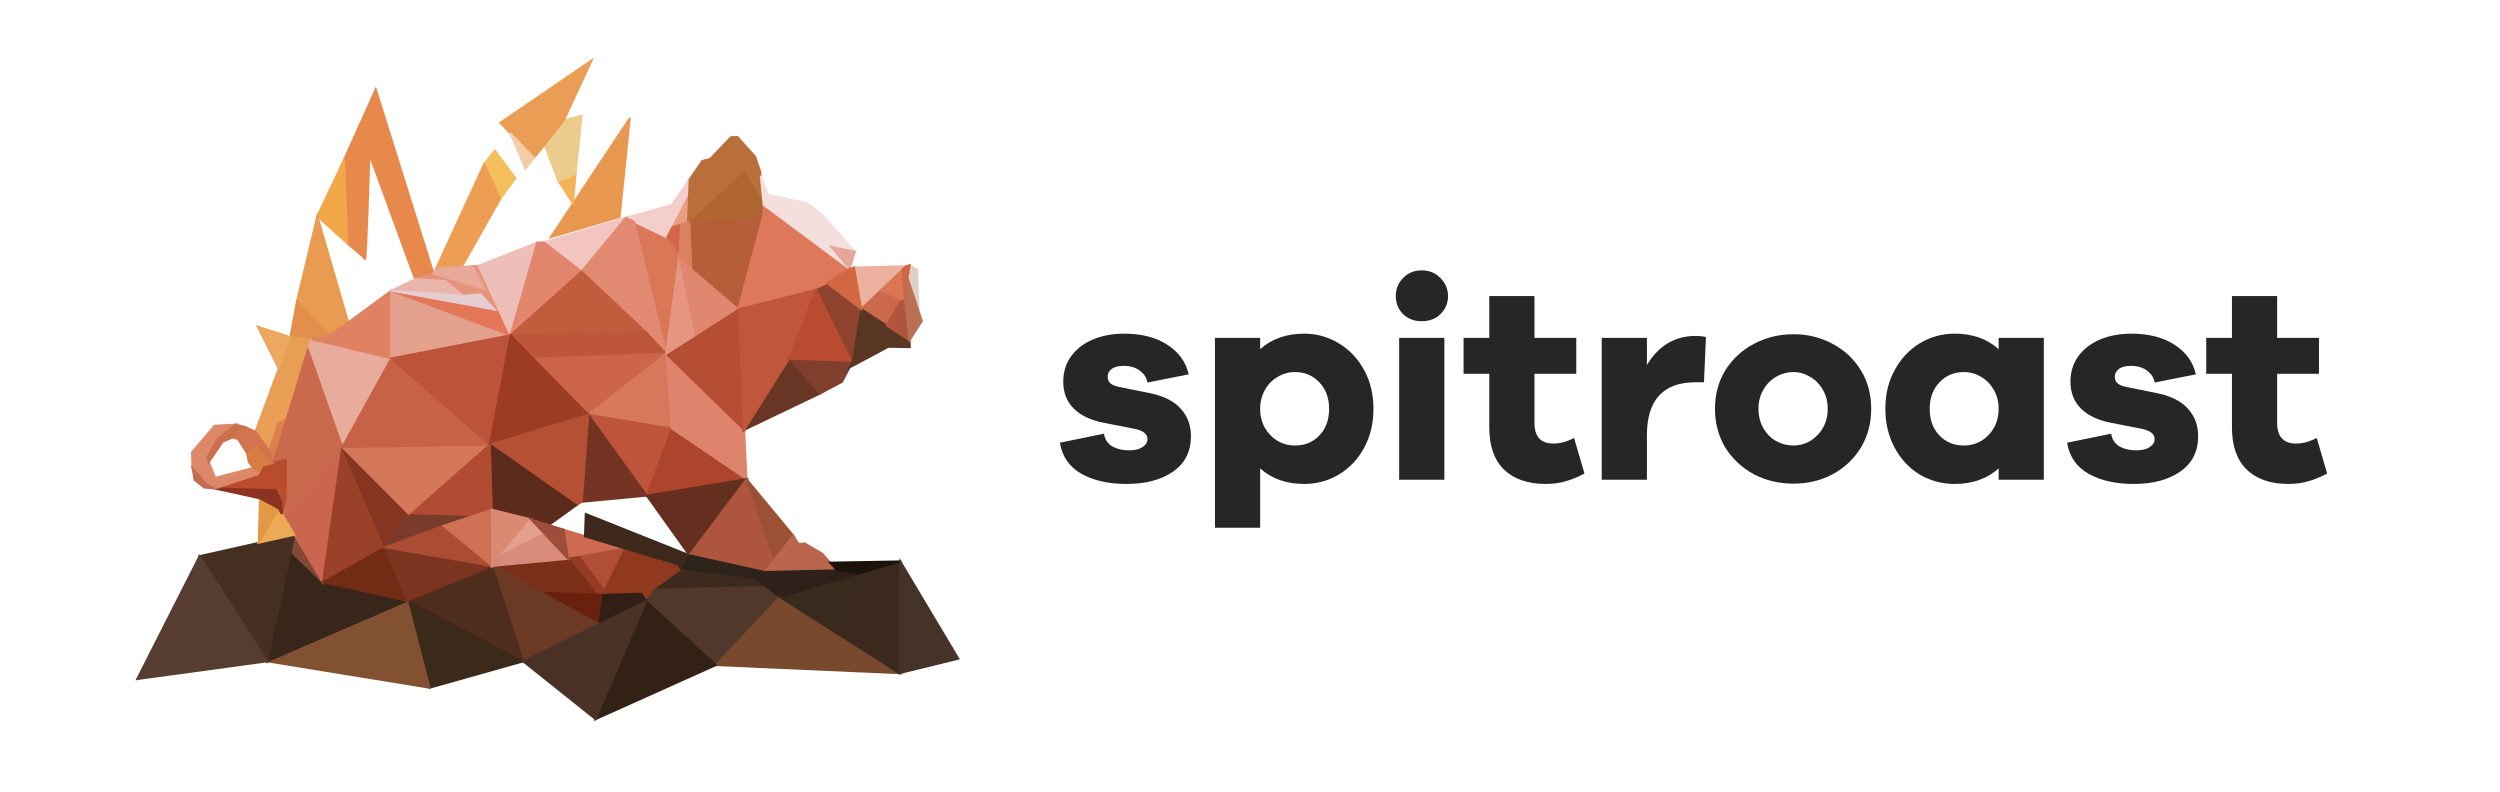
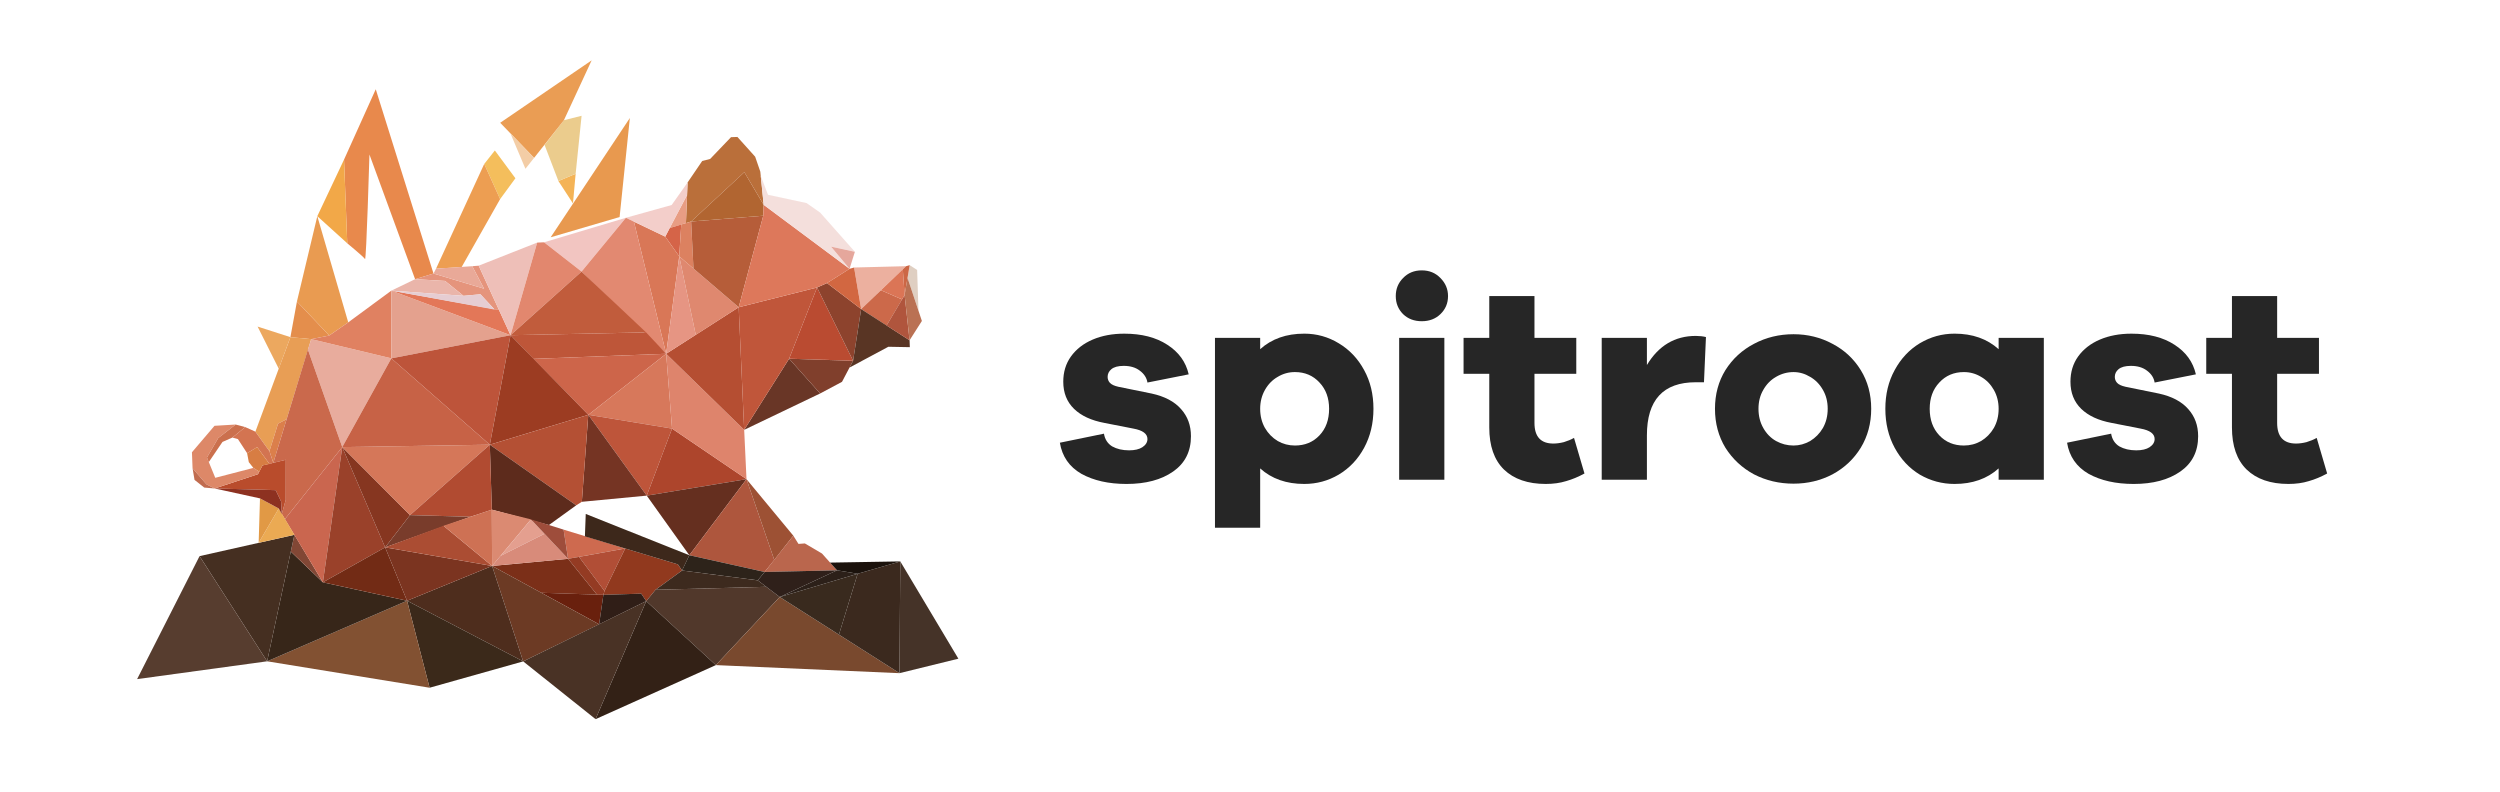
<svg xmlns="http://www.w3.org/2000/svg" id="SPITROAST" width="1280mm" height="405mm" version="1.1" viewBox="0 0 1280 405">
  <g id="traced-polygons">
-     <path d="m288.56 271.17 31.539 9.651-29.26 5.293z" fill="#ce6a4f" stroke="#ce6a4f" />
-     <path d="m320.1 280.82-10.613 21.76-13.04-17.467z" fill="#b14e36" stroke="#b14e36" />
-     <path d="m320.1 280.82 26.971 8.141 2.128 3.142-13.594 9.876-4.746 5.805-2.537-3.83-19.388 0.619 0.553-1.994z" fill="#91391e" stroke="#91391e" />
-     <path d="m309.49 302.58-0.553 1.994-3.283-0.11-14.81-18.351 5.607-1z" fill="#943b23" stroke="#943b23" />
-     <path d="m290.84 286.11-38.896 3.657 25.168 13.729 28.538 0.965z" fill="#7b2f18" stroke="#7b2f18" />
-     <path d="m277.12 303.49 28.538 0.965 3.283 0.11-2.194 15.08z" fill="#69200d" stroke="#69200d" />
-     <path d="m306.74 319.65 2.194-15.08 19.388-0.619 2.537 3.83z" fill="#301e17" stroke="#301e17" />
-     <path d="m267.86 338.63 38.879-18.984-54.795-29.884z" fill="#6c3a24" stroke="#6c3a24" />
-     <path d="m267.86 338.63-59.449-31.057 43.533-17.811z" fill="#4e2d1d" stroke="#4e2d1d" />
-     <path d="m267.86 338.63-47.908 13.488-11.541-44.545z" fill="#3b291a" stroke="#3b291a" />
-     <path d="m219.96 352.12-11.541-44.545-71.645 31.018z" fill="#825132" stroke="#825132" />
-     <path d="m208.41 307.58-71.645 31.018 12.121-56.212 16.432 15.766z" fill="#372619" stroke="#372619" />
-     <path d="m165.32 298.15-14.583-24.338-1.85 8.572z" fill="#824735" stroke="#824735" />
-     <path d="m136.77 338.6 13.971-64.785-48.566 10.923z" fill="#452f21" stroke="#452f21" />
-     <path d="m351.21 114.21 0.826-20.772 7.49-11.012 4.074-1.052 10.675-11.142 3.28-0.116 9.089 10.119 2.637 7.666 1.712 16.972-9.89-16.712-27.24 25.247z" fill="#ba6f3a" stroke="#ba6f3a" />
-     <path d="m342.86 116.76 8.349-2.549 0.567-14.359z" fill="#e89d84" stroke="#e89d84" />
-     <path d="m340.61 121.16 7.159 10.095 1.024-16.316-5.934 1.82z" fill="#d56448" stroke="#d56448" />
-     <path d="m324.58 113.5 16.03 7.665 7.159 10.095-6.696 49.869z" fill="#d97757" stroke="#d97757" />
-     <path d="m320.46 111.5 20.155 9.662 11.164-21.309 0.259-6.413-8.153 11.523z" fill="#f3ceca" stroke="#f3ceca" />
-     <path d="m297.75 139.04 22.706-27.537-41.921 12.557z" fill="#f2c5c1" stroke="#f2c5c1" />
-     <path d="m341.08 181.13-16.493-67.629-4.125-1.998-22.706 27.537z" fill="#e28971" stroke="#e28971" />
-     <path d="m470.26 159.1-0.685-20.875-3.824-2.466-1.105 6.505z" fill="#dfcfc2" stroke="#dfcfc2" />
-     <path d="m281.94 121.49 40.546-61.075-5.246 50.704z" fill="#e8994f" stroke="#e8994f" />
-     <path d="m293.36 104.16 1.37-15.185-8.828 3.712z" fill="#f4b356" stroke="#f4b356" />
-     <path d="m294.73 88.971 3.044-29.689-9.052 2.256-9.896 12.688 7.075 18.456z" fill="#ebcc8d" stroke="#ebcc8d" />
-     <path d="m256.1 62.862 17.35 17.982 15.277-19.306 14.202-30.643z" fill="#ea9d54" stroke="#ea9d54" />
-     <path d="m269.02 86.419-7.73-18.262 12.157 12.687z" fill="#f3cda6" stroke="#f3cda6" />
-     <path d="m253.37 77.044 10.52 14.234-7.831 10.674-8.133-18.006z" fill="#f4be5c" stroke="#f4be5c" />
-     <path d="m223.26 137.54 13.115-0.838 19.68-34.754-8.133-18.006z" fill="#ed9e52" stroke="#ed9e52" />
-     <path d="m212.53 142.94-23.37-63.824s-1.603 54.651-2.275 53.522c-0.672-1.129-9.085-8.064-9.085-8.064l-1.653-42.864 16.241-36.016 29.564 94.361z" fill="#e8894c" stroke="#e8894c" />
-     <path d="m177.8 124.57-1.653-42.864-13.685 28.975z" fill="#f2a848" stroke="#f2a848" />
-     <path d="m178.3 165.05-9.729 6.731-16.544-17.412 10.436-43.69z" fill="#e99b51" stroke="#e99b51" />
-     <path d="m168.57 171.79-16.544-17.412-3.344 18.247 10.647 1.023z" fill="#e48e4c" stroke="#e48e4c" />
-     <path d="m148.69 172.62-17.928 48.377 7.191 10.002 4.401-14.099 4.397-2.267 12.585-40.99z" fill="#e89e55" stroke="#e89e55" />
-     <path d="m131.89 167.21 10.833 21.57 5.966-16.157z" fill="#eca85f" stroke="#eca85f" />
-     <path d="m146.75 214.63-4.397 2.267-4.401 14.099 1.987 5.964z" fill="#db7f4b" stroke="#db7f4b" />
-     <path d="m159.33 173.64-1.701 5.334 17.603 49.928 25.129-45.43z" fill="#e8ac9d" stroke="#e8ac9d" />
-     <path d="m157.63 178.98 17.603 49.928-29.37 36.889-1.596-2.655 2.014-7.187 0.034-20.549-6.381 1.558z" fill="#ca694c" stroke="#ca694c" />
-     <path d="m175.23 228.91-9.912 69.242-19.459-32.352z" fill="#ca664f" stroke="#ca664f" />
-     <path d="m165.32 298.15 31.862-17.899-21.951-51.342z" fill="#9a412a" stroke="#9a412a" />
-     <path d="m142.72 260.35-10.293 17.557 18.313-4.1z" fill="#ebaa53" stroke="#ebaa53" />
-     <path d="m132.43 277.91 10.293-17.557-9.609-5.177z" fill="#e19945" stroke="#e19945" />
-     <path d="m144.27 263.14-0.34-6.371-2.791-5.813-31.237-0.86 22.163-7.296 2.328-4.509 11.926-2.889-0.034 20.549z" fill="#b94c2c" stroke="#b94c2c" />
-     <path d="m144.27 263.14-0.34-6.371-2.791-5.813-31.237-0.86 23.211 5.079 9.609 5.177z" fill="#8d3121" stroke="#8d3121" />
-     <path d="m132.06 242.8-22.163 7.296-4.211-2.116-7.099-8.243-0.318-8.174 11.555-13.553 10.83-0.65-8.921 6.916-5.776 9.977 4.257 10.385 19.502-5.071 3.023 1.933z" fill="#dd8868" stroke="#dd8868" />
-     <path d="m109.9 250.1-4.211-2.116-7.099-8.243 1.006 5.967 4.972 3.928z" fill="#c16c4f" stroke="#c16c4f" />
-     <path d="m105.96 234.26 5.776-9.977 8.921-6.916 4.878 1.293-6.541 5.369-5.088 2.239-7.026 10.352z" fill="#cb704d" stroke="#cb704d" />
-     <path d="m119 224.03 2.82 0.793 4.699 7.204 5.15-3.106 6.33 8.66 1.941-0.613-1.987-5.964-7.191-10.002-5.221-2.341z" fill="#d37451" stroke="#d37451" />
-     <path d="m126.51 232.02 0.879 4.591 2.327 2.957 3.023 1.933 1.648-3.209 3.604-0.717-6.33-8.66z" fill="#d77d43" stroke="#d77d43" />
-     <path d="m175.23 228.91 21.951 51.342 12.752-16.521z" fill="#863620" stroke="#863620" />
-     <path d="m175.23 228.91 34.703 34.821 40.851-36.051z" fill="#d57759" stroke="#d57759" />
-     <path d="m175.23 228.91 75.554-1.229-50.425-44.201z" fill="#c76246" stroke="#c76246" />
-     <path d="m159.33 173.64 41.031 9.832-9e-3 -34.663-22.051 16.241-9.729 6.731z" fill="#e08161" stroke="#e08161" />
-     <path d="m200.36 183.48 61.022-11.857-61.032-22.806z" fill="#e4a18e" stroke="#e4a18e" />
-     <path d="m200.36 183.48 50.425 44.201 10.598-56.058z" fill="#bd543a" stroke="#bd543a" />
-     <path d="m200.35 148.81 61.032 22.806-5.898-12.887z" fill="#e37758" stroke="#e37758" />
-     <path d="m255.49 158.73-10.404-22.699-3.299 0.256 6.062 11.528-25.891-7.764-9.421 2.885 15.327 0.903 9.45 7.623 8.667-0.792 7.273 7.849z" fill="#e5947c" stroke="#e5947c" />
-     <path d="m247.85 147.82-6.062-11.528-18.525 1.255-1.305 2.509z" fill="#e9a998" stroke="#e9a998" />
-     <path d="m212.53 142.94-12.179 5.876 36.956 2.65-9.45-7.623z" fill="#eab5aa" stroke="#eab5aa" />
-     <path d="m253.25 158.52-7.273-7.849-8.667 0.792-36.956-2.65z" fill="#e6cdd2" stroke="#e6cdd2" />
-     <path d="m245.08 136.03 29.941-11.824-13.638 47.41z" fill="#eebfb8" stroke="#eebfb8" />
-     <path d="m261.39 171.62 36.365-32.584-19.214-14.98-3.512 0.154z" fill="#e2876e" stroke="#e2876e" />
-     <path d="m297.75 139.04-36.365 32.584 69.412-1.44z" fill="#c15c3c" stroke="#c15c3c" />
-     <path d="m330.8 170.18 10.277 10.946-67.959 2.618-11.73-12.123z" fill="#be5639" stroke="#be5639" />
-     <path d="m341.08 181.13-39.872 31.254-28.088-28.636z" fill="#cd654a" stroke="#cd654a" />
-     <path d="m261.39 171.62 39.818 40.76-50.415 15.298z" fill="#9c3c22" stroke="#9c3c22" />
-     <path d="m341.08 181.13 3.018 38.326-42.89-7.072z" fill="#d7785b" stroke="#d7785b" />
-     <path d="m344.09 219.45-12.962 34.312-29.928-41.384z" fill="#be553a" stroke="#be553a" />
-     <path d="m331.13 253.76-33.225 3.164 3.296-44.548z" fill="#753423" stroke="#753423" />
-     <path d="m301.2 212.38-3.296 44.548-2.894 1.789-44.225-31.039z" fill="#b45034" stroke="#b45034" />
-     <path d="m250.79 227.68 1.028 33.269 29.24 7.857 13.957-10.087z" fill="#5d2b1c" stroke="#5d2b1c" />
-     <path d="m250.79 227.68 1.028 33.269-10.932 3.64-30.947-0.858z" fill="#b14b31" stroke="#b14b31" />
-     <path d="m240.88 264.59-43.699 15.663 12.752-16.521z" fill="#793c2b" stroke="#793c2b" />
-     <path d="m165.32 298.15 43.092 9.428-11.23-27.328z" fill="#722b15" stroke="#722b15" />
-     <path d="m208.41 307.58 43.533-17.811-54.763-9.517z" fill="#7b3420" stroke="#7b3420" />
-     <path d="m197.19 280.25 54.763 9.517-24.907-20.572z" fill="#ab4d33" stroke="#ab4d33" />
-     <path d="m227.04 269.19 24.775-8.247 0.132 28.82z" fill="#ce7154" stroke="#ce7154" />
-     <path d="m251.95 289.77 19.89-23.847-20.022-4.973z" fill="#db8a72" stroke="#db8a72" />
-     <path d="m271.84 265.92 6.95 7.375-22.563 11.344z" fill="#e49f8f" stroke="#e49f8f" />
-     <path d="m278.79 273.29 12.056 12.816-38.896 3.657 4.277-5.128z" fill="#d88b7a" stroke="#d88b7a" />
-     <path d="m271.84 265.92 16.726 5.247 2.28 14.943z" fill="#9e4d3b" stroke="#9e4d3b" />
-     <path d="m299.47 274.63 47.609 14.331 2.128 3.142 3.731-7.817-53.036-21.138z" fill="#3d281b" stroke="#3d281b" />
-     <path d="m344.09 219.45 38.121 25.879-51.082 8.433z" fill="#ad452c" stroke="#ad452c" />
-     <path d="m382.21 245.33-1.19-25.252-39.949-38.953 3.018 38.326z" fill="#de846c" stroke="#de846c" />
-     <path d="m381.02 220.08 38.891-18.627-15.896-17.785z" fill="#693626" stroke="#693626" />
-     <path d="m381.02 220.08-2.814-62.769-37.135 23.816z" fill="#b54e32" stroke="#b54e32" />
-     <path d="m381.02 220.08 22.994-36.412 14.313-36.475-40.121 10.118z" fill="#c0563a" stroke="#c0563a" />
-     <path d="m404.02 183.67 15.896 17.785 11.193-5.967 5.668-10.772z" fill="#803f2c" stroke="#803f2c" />
-     <path d="m436.78 184.71-18.445-37.521-14.313 36.475z" fill="#ba4b31" stroke="#ba4b31" />
-     <path d="m436.78 184.71 4.13-26.463-17.484-13.309-5.091 2.25z" fill="#8d432d" stroke="#8d432d" />
-     <path d="m440.91 158.25-3.623-21.286 26.625-0.678z" fill="#ecb09f" stroke="#ecb09f" />
-     <path d="m440.91 158.25 10.122-9.647 10.833 4.711-7.947 13.366z" fill="#cc694a" stroke="#cc694a" />
-     <path d="m440.91 158.25 24.798 15.982 0.122 3.521-10.992-0.211-19.882 10.642 1.825-3.472z" fill="#593524" stroke="#593524" />
-     <path d="m453.91 166.68 11.79 7.552-2.539-23.184z" fill="#b0553d" stroke="#b0553d" />
-     <path d="m461.86 153.31 1.304-2.266-0.92-13.176-11.217 10.731z" fill="#db7556" stroke="#db7556" />
-     <path d="m465.7 174.23 6.303-9.897-7.361-22.074-1.481 8.787z" fill="#ba7153" stroke="#ba7153" />
-     <path d="m463.17 151.05 2.586-15.292-1.843 0.53-1.663 1.586z" fill="#cc6745" stroke="#cc6745" />
-     <path d="m347.77 131.26 8.461 40.201-15.157 9.668z" fill="#e69583" stroke="#e69583" />
-     <path d="m356.23 171.46 21.978-14.148-30.439-26.053z" fill="#df886f" stroke="#df886f" />
-     <path d="m347.77 131.26 7.291 6.25-1.198-24.098-5.068 1.533z" fill="#dc8160" stroke="#dc8160" />
-     <path d="m378.21 157.31-23.148-19.804-1.198-24.098 36.93-2.959z" fill="#b65d39" stroke="#b65d39" />
-     <path d="m390.99 104.87-0.2 5.576-36.93 2.959 27.24-25.247z" fill="#b16531" stroke="#b16531" />
-     <path d="m390.99 104.87 43.982 32.756-11.553 7.313-5.091 2.25-40.121 10.118 12.583-46.861z" fill="#dd785b" stroke="#dd785b" />
-     <path d="m389.49 89.973 3.721 9.757 19.76 4.242 6.947 4.878 17.784 20.067-12.203-2.626 9.478 11.338-43.982-32.756z" fill="#f4dfdc" stroke="#f4dfdc" />
-     <path d="m437.7 128.92-2.725 8.712-9.478-11.338z" fill="#e5a79c" stroke="#e5a79c" />
-     <path d="m434.98 137.63 2.308-0.664 3.623 21.286-17.484-13.309z" fill="#d26741" stroke="#d26741" />
-     <path d="m331.13 253.76 51.082-8.433-29.281 38.951z" fill="#652f1f" stroke="#652f1f" />
-     <path d="m352.93 284.28 38.558 8.564 4.947-6.166-14.224-41.349z" fill="#ae563d" stroke="#ae563d" />
-     <path d="m382.21 245.33 14.224 41.349 9.735-12.421z" fill="#9d5134" stroke="#9d5134" />
-     <path d="m406.17 274.26-14.682 18.588 37.058-0.841-7.687-8.599-8.769-5.171-3.278 0.241z" fill="#ba664d" stroke="#ba664d" />
-     <path d="m102.17 284.73 34.595 53.862-66.566 9.114z" fill="#573d2f" stroke="#573d2f" />
-     <path d="m349.2 292.1 38.766 5.037 3.523-4.29-38.558-8.564z" fill="#2d231a" stroke="#2d231a" />
-     <path d="m387.97 297.14 4.365 3.307-56.725 1.533 13.594-9.876z" fill="#3d2a1e" stroke="#3d2a1e" />
-     <path d="m392.33 300.44-56.725 1.533-4.746 5.805 35.659 32.753 32.7-34.875z" fill="#51382b" stroke="#51382b" />
-     <path d="m399.22 305.66-11.253-8.523 3.523-4.29 37.058-0.841z" fill="#2f201a" stroke="#2f201a" />
-     <path d="m399.22 305.66 61.324 39.006-94.024-4.13z" fill="#79492e" stroke="#79492e" />
-     <path d="m460.54 344.66 0.406-57.221-21.838 6.324-9.576 31.175z" fill="#3b291e" stroke="#3b291e" />
-     <path d="m429.54 324.94 9.576-31.175-39.892 11.891z" fill="#392a1e" stroke="#392a1e" />
-     <path d="m399.22 305.66 29.328-13.654 10.564 1.763z" fill="#2c2019" stroke="#2c2019" />
-     <path d="m428.55 292 10.564 1.763 21.838-6.324-35.978 0.614z" fill="#1b120c" stroke="#1b120c" />
-     <path d="m330.86 307.78 35.659 32.753-61.591 27.671z" fill="#332116" stroke="#332116" />
-     <path d="m304.93 368.2-37.066-29.57 62.998-30.854z" fill="#493225" stroke="#493225" />
-     <path d="m460.54 344.66 30.154-7.413-29.748-49.808z" fill="#453328" stroke="#453328" />
+     <path d="m288.56 271.17 31.539 9.651-29.26 5.293z" fill="#ce6a4f" />
+     <path d="m320.1 280.82-10.613 21.76-13.04-17.467z" fill="#b14e36" />
+     <path d="m320.1 280.82 26.971 8.141 2.128 3.142-13.594 9.876-4.746 5.805-2.537-3.83-19.388 0.619 0.553-1.994z" fill="#91391e" />
+     <path d="m309.49 302.58-0.553 1.994-3.283-0.11-14.81-18.351 5.607-1z" fill="#943b23" />
+     <path d="m290.84 286.11-38.896 3.657 25.168 13.729 28.538 0.965z" fill="#7b2f18" />
+     <path d="m277.12 303.49 28.538 0.965 3.283 0.11-2.194 15.08z" fill="#69200d" />
+     <path d="m306.74 319.65 2.194-15.08 19.388-0.619 2.537 3.83z" fill="#301e17" />
+     <path d="m267.86 338.63 38.879-18.984-54.795-29.884z" fill="#6c3a24" />
+     <path d="m267.86 338.63-59.449-31.057 43.533-17.811z" fill="#4e2d1d" />
+     <path d="m267.86 338.63-47.908 13.488-11.541-44.545z" fill="#3b291a" />
+     <path d="m219.96 352.12-11.541-44.545-71.645 31.018z" fill="#825132" />
+     <path d="m208.41 307.58-71.645 31.018 12.121-56.212 16.432 15.766z" fill="#372619" />
+     <path d="m165.32 298.15-14.583-24.338-1.85 8.572z" fill="#824735" />
+     <path d="m136.77 338.6 13.971-64.785-48.566 10.923z" fill="#452f21" />
+     <path d="m351.21 114.21 0.826-20.772 7.49-11.012 4.074-1.052 10.675-11.142 3.28-0.116 9.089 10.119 2.637 7.666 1.712 16.972-9.89-16.712-27.24 25.247z" fill="#ba6f3a" />
+     <path d="m342.86 116.76 8.349-2.549 0.567-14.359z" fill="#e89d84" />
+     <path d="m340.61 121.16 7.159 10.095 1.024-16.316-5.934 1.82z" fill="#d56448" />
+     <path d="m324.58 113.5 16.03 7.665 7.159 10.095-6.696 49.869z" fill="#d97757" />
+     <path d="m320.46 111.5 20.155 9.662 11.164-21.309 0.259-6.413-8.153 11.523z" fill="#f3ceca" />
+     <path d="m297.75 139.04 22.706-27.537-41.921 12.557z" fill="#f2c5c1" />
+     <path d="m341.08 181.13-16.493-67.629-4.125-1.998-22.706 27.537z" fill="#e28971" />
+     <path d="m470.26 159.1-0.685-20.875-3.824-2.466-1.105 6.505z" fill="#dfcfc2" />
+     <path d="m281.94 121.49 40.546-61.075-5.246 50.704z" fill="#e8994f" />
+     <path d="m293.36 104.16 1.37-15.185-8.828 3.712z" fill="#f4b356" />
+     <path d="m294.73 88.971 3.044-29.689-9.052 2.256-9.896 12.688 7.075 18.456z" fill="#ebcc8d" />
+     <path d="m256.1 62.862 17.35 17.982 15.277-19.306 14.202-30.643z" fill="#ea9d54" />
+     <path d="m269.02 86.419-7.73-18.262 12.157 12.687z" fill="#f3cda6" />
+     <path d="m253.37 77.044 10.52 14.234-7.831 10.674-8.133-18.006z" fill="#f4be5c" />
+     <path d="m223.26 137.54 13.115-0.838 19.68-34.754-8.133-18.006z" fill="#ed9e52" />
+     <path d="m212.53 142.94-23.37-63.824s-1.603 54.651-2.275 53.522c-0.672-1.129-9.085-8.064-9.085-8.064l-1.653-42.864 16.241-36.016 29.564 94.361z" fill="#e8894c" />
+     <path d="m177.8 124.57-1.653-42.864-13.685 28.975z" fill="#f2a848" />
+     <path d="m178.3 165.05-9.729 6.731-16.544-17.412 10.436-43.69z" fill="#e99b51" />
+     <path d="m168.57 171.79-16.544-17.412-3.344 18.247 10.647 1.023z" fill="#e48e4c" />
+     <path d="m148.69 172.62-17.928 48.377 7.191 10.002 4.401-14.099 4.397-2.267 12.585-40.99z" fill="#e89e55" />
+     <path d="m131.89 167.21 10.833 21.57 5.966-16.157z" fill="#eca85f" />
+     <path d="m146.75 214.63-4.397 2.267-4.401 14.099 1.987 5.964z" fill="#db7f4b" />
+     <path d="m159.33 173.64-1.701 5.334 17.603 49.928 25.129-45.43z" fill="#e8ac9d" />
+     <path d="m157.63 178.98 17.603 49.928-29.37 36.889-1.596-2.655 2.014-7.187 0.034-20.549-6.381 1.558z" fill="#ca694c" />
+     <path d="m175.23 228.91-9.912 69.242-19.459-32.352z" fill="#ca664f" />
+     <path d="m165.32 298.15 31.862-17.899-21.951-51.342z" fill="#9a412a" />
+     <path d="m142.72 260.35-10.293 17.557 18.313-4.1z" fill="#ebaa53" />
+     <path d="m132.43 277.91 10.293-17.557-9.609-5.177z" fill="#e19945" />
+     <path d="m144.27 263.14-0.34-6.371-2.791-5.813-31.237-0.86 22.163-7.296 2.328-4.509 11.926-2.889-0.034 20.549z" fill="#b94c2c" />
+     <path d="m144.27 263.14-0.34-6.371-2.791-5.813-31.237-0.86 23.211 5.079 9.609 5.177z" fill="#8d3121" />
+     <path d="m132.06 242.8-22.163 7.296-4.211-2.116-7.099-8.243-0.318-8.174 11.555-13.553 10.83-0.65-8.921 6.916-5.776 9.977 4.257 10.385 19.502-5.071 3.023 1.933z" fill="#dd8868" />
+     <path d="m109.9 250.1-4.211-2.116-7.099-8.243 1.006 5.967 4.972 3.928z" fill="#c16c4f" />
+     <path d="m105.96 234.26 5.776-9.977 8.921-6.916 4.878 1.293-6.541 5.369-5.088 2.239-7.026 10.352z" fill="#cb704d" />
+     <path d="m119 224.03 2.82 0.793 4.699 7.204 5.15-3.106 6.33 8.66 1.941-0.613-1.987-5.964-7.191-10.002-5.221-2.341z" fill="#d37451" />
+     <path d="m126.51 232.02 0.879 4.591 2.327 2.957 3.023 1.933 1.648-3.209 3.604-0.717-6.33-8.66z" fill="#d77d43" />
+     <path d="m175.23 228.91 21.951 51.342 12.752-16.521z" fill="#863620" />
+     <path d="m175.23 228.91 34.703 34.821 40.851-36.051z" fill="#d57759" />
+     <path d="m175.23 228.91 75.554-1.229-50.425-44.201z" fill="#c76246" />
+     <path d="m159.33 173.64 41.031 9.832-9e-3 -34.663-22.051 16.241-9.729 6.731z" fill="#e08161" />
+     <path d="m200.36 183.48 61.022-11.857-61.032-22.806z" fill="#e4a18e" />
+     <path d="m200.36 183.48 50.425 44.201 10.598-56.058z" fill="#bd543a" />
+     <path d="m200.35 148.81 61.032 22.806-5.898-12.887z" fill="#e37758" />
+     <path d="m255.49 158.73-10.404-22.699-3.299 0.256 6.062 11.528-25.891-7.764-9.421 2.885 15.327 0.903 9.45 7.623 8.667-0.792 7.273 7.849z" fill="#e5947c" />
+     <path d="m247.85 147.82-6.062-11.528-18.525 1.255-1.305 2.509z" fill="#e9a998" />
+     <path d="m212.53 142.94-12.179 5.876 36.956 2.65-9.45-7.623z" fill="#eab5aa" />
+     <path d="m253.25 158.52-7.273-7.849-8.667 0.792-36.956-2.65z" fill="#e6cdd2" />
+     <path d="m245.08 136.03 29.941-11.824-13.638 47.41z" fill="#eebfb8" />
+     <path d="m261.39 171.62 36.365-32.584-19.214-14.98-3.512 0.154z" fill="#e2876e" />
+     <path d="m297.75 139.04-36.365 32.584 69.412-1.44z" fill="#c15c3c" />
+     <path d="m330.8 170.18 10.277 10.946-67.959 2.618-11.73-12.123z" fill="#be5639" />
+     <path d="m341.08 181.13-39.872 31.254-28.088-28.636z" fill="#cd654a" />
+     <path d="m261.39 171.62 39.818 40.76-50.415 15.298z" fill="#9c3c22" />
+     <path d="m341.08 181.13 3.018 38.326-42.89-7.072z" fill="#d7785b" />
+     <path d="m344.09 219.45-12.962 34.312-29.928-41.384z" fill="#be553a" />
+     <path d="m331.13 253.76-33.225 3.164 3.296-44.548z" fill="#753423" />
+     <path d="m301.2 212.38-3.296 44.548-2.894 1.789-44.225-31.039z" fill="#b45034" />
+     <path d="m250.79 227.68 1.028 33.269 29.24 7.857 13.957-10.087z" fill="#5d2b1c" />
+     <path d="m250.79 227.68 1.028 33.269-10.932 3.64-30.947-0.858z" fill="#b14b31" />
+     <path d="m240.88 264.59-43.699 15.663 12.752-16.521z" fill="#793c2b" />
+     <path d="m165.32 298.15 43.092 9.428-11.23-27.328z" fill="#722b15" />
+     <path d="m208.41 307.58 43.533-17.811-54.763-9.517z" fill="#7b3420" />
+     <path d="m197.19 280.25 54.763 9.517-24.907-20.572z" fill="#ab4d33" />
+     <path d="m227.04 269.19 24.775-8.247 0.132 28.82z" fill="#ce7154" />
+     <path d="m251.95 289.77 19.89-23.847-20.022-4.973z" fill="#db8a72" />
+     <path d="m271.84 265.92 6.95 7.375-22.563 11.344z" fill="#e49f8f" />
+     <path d="m278.79 273.29 12.056 12.816-38.896 3.657 4.277-5.128z" fill="#d88b7a" />
+     <path d="m271.84 265.92 16.726 5.247 2.28 14.943z" fill="#9e4d3b" />
+     <path d="m299.47 274.63 47.609 14.331 2.128 3.142 3.731-7.817-53.036-21.138z" fill="#3d281b" />
+     <path d="m344.09 219.45 38.121 25.879-51.082 8.433z" fill="#ad452c" />
+     <path d="m382.21 245.33-1.19-25.252-39.949-38.953 3.018 38.326z" fill="#de846c" />
+     <path d="m381.02 220.08 38.891-18.627-15.896-17.785z" fill="#693626" />
+     <path d="m381.02 220.08-2.814-62.769-37.135 23.816z" fill="#b54e32" />
+     <path d="m381.02 220.08 22.994-36.412 14.313-36.475-40.121 10.118z" fill="#c0563a" />
+     <path d="m404.02 183.67 15.896 17.785 11.193-5.967 5.668-10.772z" fill="#803f2c" />
+     <path d="m436.78 184.71-18.445-37.521-14.313 36.475z" fill="#ba4b31" />
+     <path d="m436.78 184.71 4.13-26.463-17.484-13.309-5.091 2.25z" fill="#8d432d" />
+     <path d="m440.91 158.25-3.623-21.286 26.625-0.678z" fill="#ecb09f" />
+     <path d="m440.91 158.25 10.122-9.647 10.833 4.711-7.947 13.366z" fill="#cc694a" />
+     <path d="m440.91 158.25 24.798 15.982 0.122 3.521-10.992-0.211-19.882 10.642 1.825-3.472z" fill="#593524" />
+     <path d="m453.91 166.68 11.79 7.552-2.539-23.184z" fill="#b0553d" />
+     <path d="m461.86 153.31 1.304-2.266-0.92-13.176-11.217 10.731z" fill="#db7556" />
+     <path d="m465.7 174.23 6.303-9.897-7.361-22.074-1.481 8.787z" fill="#ba7153" />
+     <path d="m463.17 151.05 2.586-15.292-1.843 0.53-1.663 1.586z" fill="#cc6745" />
+     <path d="m347.77 131.26 8.461 40.201-15.157 9.668z" fill="#e69583" />
+     <path d="m356.23 171.46 21.978-14.148-30.439-26.053z" fill="#df886f" />
+     <path d="m347.77 131.26 7.291 6.25-1.198-24.098-5.068 1.533z" fill="#dc8160" />
+     <path d="m378.21 157.31-23.148-19.804-1.198-24.098 36.93-2.959z" fill="#b65d39" />
+     <path d="m390.99 104.87-0.2 5.576-36.93 2.959 27.24-25.247z" fill="#b16531" />
+     <path d="m390.99 104.87 43.982 32.756-11.553 7.313-5.091 2.25-40.121 10.118 12.583-46.861z" fill="#dd785b" />
+     <path d="m389.49 89.973 3.721 9.757 19.76 4.242 6.947 4.878 17.784 20.067-12.203-2.626 9.478 11.338-43.982-32.756z" fill="#f4dfdc" />
+     <path d="m437.7 128.92-2.725 8.712-9.478-11.338z" fill="#e5a79c" />
+     <path d="m434.98 137.63 2.308-0.664 3.623 21.286-17.484-13.309z" fill="#d26741" />
+     <path d="m331.13 253.76 51.082-8.433-29.281 38.951z" fill="#652f1f" />
+     <path d="m352.93 284.28 38.558 8.564 4.947-6.166-14.224-41.349z" fill="#ae563d" />
+     <path d="m382.21 245.33 14.224 41.349 9.735-12.421z" fill="#9d5134" />
+     <path d="m406.17 274.26-14.682 18.588 37.058-0.841-7.687-8.599-8.769-5.171-3.278 0.241z" fill="#ba664d" />
+     <path d="m102.17 284.73 34.595 53.862-66.566 9.114z" fill="#573d2f" />
+     <path d="m349.2 292.1 38.766 5.037 3.523-4.29-38.558-8.564z" fill="#2d231a" />
+     <path d="m387.97 297.14 4.365 3.307-56.725 1.533 13.594-9.876z" fill="#3d2a1e" />
+     <path d="m392.33 300.44-56.725 1.533-4.746 5.805 35.659 32.753 32.7-34.875z" fill="#51382b" />
+     <path d="m399.22 305.66-11.253-8.523 3.523-4.29 37.058-0.841z" fill="#2f201a" />
+     <path d="m399.22 305.66 61.324 39.006-94.024-4.13z" fill="#79492e" />
+     <path d="m460.54 344.66 0.406-57.221-21.838 6.324-9.576 31.175z" fill="#3b291e" />
+     <path d="m429.54 324.94 9.576-31.175-39.892 11.891z" fill="#392a1e" />
+     <path d="m399.22 305.66 29.328-13.654 10.564 1.763z" fill="#2c2019" />
+     <path d="m428.55 292 10.564 1.763 21.838-6.324-35.978 0.614z" fill="#1b120c" />
+     <path d="m330.86 307.78 35.659 32.753-61.591 27.671z" fill="#332116" />
+     <path d="m304.93 368.2-37.066-29.57 62.998-30.854z" fill="#493225" />
+     <path d="m460.54 344.66 30.154-7.413-29.748-49.808z" fill="#453328" />
  </g>
-   <g id="spitroast-text" fill="#262626" aria-label="spitroast">
+   <g id="spitroast-text" fill="#262626" stroke-width=".265" aria-label="spitroast">
    <path d="m565.22 222.04q0.723 4.339 4.194 6.509 3.616 2.025 8.678 2.025 4.339 0 6.798-1.591 2.603-1.736 2.603-4.194 0-4.05-7.232-5.352l-14.753-2.893q-10.125-1.88-15.621-7.232-5.496-5.352-5.496-13.885 0-7.377 3.905-12.873 4.05-5.641 11.137-8.678t16.2-3.037q13.307 0 21.985 5.641 8.823 5.641 10.993 15.187l-21.117 4.194q-0.579-3.616-3.905-6.075-3.182-2.459-8.244-2.459-4.339 0-6.364 1.736-1.88 1.591-1.88 3.905 0 1.736 1.157 3.037t4.339 2.025l17.067 3.471q9.98 2.17 15.042 7.955 5.062 5.641 5.062 13.885 0 11.716-9.112 18.08-9.112 6.364-23.865 6.364-13.741 0-23.142-5.207-9.257-5.352-10.993-15.91z" />
    <path d="m667.77 170.83q9.546 0 17.646 4.918 8.244 4.918 13.018 13.741 4.773 8.678 4.773 19.816t-4.773 19.96q-4.773 8.823-13.018 13.741-8.1 4.773-17.646 4.773-13.741 0-22.564-7.955v30.374h-23.142v-97.197h23.142v5.786q8.823-7.955 22.564-7.955zm-4.773 57.277q7.666 0 12.584-5.207 4.918-5.207 4.918-13.596 0-8.244-4.918-13.451-4.918-5.352-12.584-5.352-4.773 0-8.823 2.459-4.05 2.314-6.509 6.653t-2.459 9.691q0 5.496 2.459 9.835 2.459 4.194 6.509 6.653 4.05 2.314 8.823 2.314z" />
    <path d="m727.94 138.43q5.786 0 9.546 3.905 3.905 3.905 3.905 9.257 0 5.496-3.905 9.257-3.761 3.616-9.546 3.616t-9.546-3.616q-3.761-3.761-3.761-9.257t3.761-9.257q3.761-3.905 9.546-3.905zm-11.571 34.569h23.142v72.609h-23.142z" />
    <path d="m811.25 242.43q-4.773 2.603-9.402 3.905-4.628 1.446-10.414 1.446-13.741 0-21.407-7.377-7.521-7.377-7.521-21.551v-27.481h-13.162v-18.369h13.162v-21.407h23.142v21.407h21.407v18.369h-21.407v25.167q0 10.559 9.691 10.559 2.459 0 5.352-0.723 2.893-0.868 5.207-2.17z" />
    <path d="m868.24 171.99q2.893 0 5.207 0.579l-1.012 23.142h-4.194q-25.023 0-25.023 27.192v22.708h-23.142v-72.609h23.142v13.885q8.968-14.898 25.023-14.898z" />
    <path d="m918.28 171.12q10.848 0 19.96 4.918 9.112 4.773 14.464 13.451t5.352 19.816-5.352 19.96q-5.352 8.678-14.464 13.596-9.112 4.773-19.96 4.773-10.993 0-20.249-4.773-9.112-4.918-14.609-13.596-5.352-8.823-5.352-19.96t5.352-19.816q5.496-8.678 14.609-13.451 9.257-4.918 20.249-4.918zm0 56.988q4.484 0 8.534-2.314 4.05-2.459 6.509-6.653 2.459-4.339 2.459-9.835t-2.459-9.691q-2.459-4.339-6.509-6.653-4.05-2.459-8.534-2.459-4.773 0-8.968 2.459-4.05 2.314-6.509 6.653-2.459 4.194-2.459 9.691t2.459 9.835q2.459 4.339 6.509 6.653 4.194 2.314 8.968 2.314z" />
    <path d="m1023.3 245.61v-5.786q-8.823 7.955-22.564 7.955-9.546 0-17.791-4.773-8.1-4.918-12.873-13.741t-4.773-19.96 4.773-19.816q4.773-8.823 12.873-13.741 8.244-4.918 17.791-4.918 13.741 0 22.564 7.955v-5.786h23.142v72.609zm-17.791-17.501q4.773 0 8.823-2.314 4.05-2.459 6.509-6.653 2.459-4.339 2.459-9.835 0-5.352-2.459-9.691-2.459-4.339-6.509-6.653-4.05-2.459-8.823-2.459-7.666 0-12.584 5.352-4.918 5.207-4.918 13.451 0 8.389 4.918 13.596 4.918 5.207 12.584 5.207z" />
    <path d="m1080.9 222.04q0.723 4.339 4.194 6.509 3.616 2.025 8.678 2.025 4.339 0 6.798-1.591 2.603-1.736 2.603-4.194 0-4.05-7.232-5.352l-14.753-2.893q-10.125-1.88-15.621-7.232-5.496-5.352-5.496-13.885 0-7.377 3.905-12.873 4.05-5.641 11.137-8.678t16.2-3.037q13.307 0 21.985 5.641 8.823 5.641 10.993 15.187l-21.117 4.194q-0.579-3.616-3.905-6.075-3.182-2.459-8.244-2.459-4.339 0-6.364 1.736-1.88 1.591-1.88 3.905 0 1.736 1.157 3.037t4.339 2.025l17.067 3.471q9.98 2.17 15.042 7.955 5.062 5.641 5.062 13.885 0 11.716-9.112 18.08-9.112 6.364-23.865 6.364-13.741 0-23.142-5.207-9.257-5.352-10.993-15.91z" />
    <path d="m1191.5 242.43q-4.773 2.603-9.402 3.905-4.628 1.446-10.414 1.446-13.741 0-21.406-7.377-7.521-7.377-7.521-21.551v-27.481h-13.162v-18.369h13.162v-21.407h23.142v21.407h21.407v18.369h-21.407v25.167q0 10.559 9.691 10.559 2.459 0 5.352-0.723 2.893-0.868 5.207-2.17z" />
  </g>
</svg>
